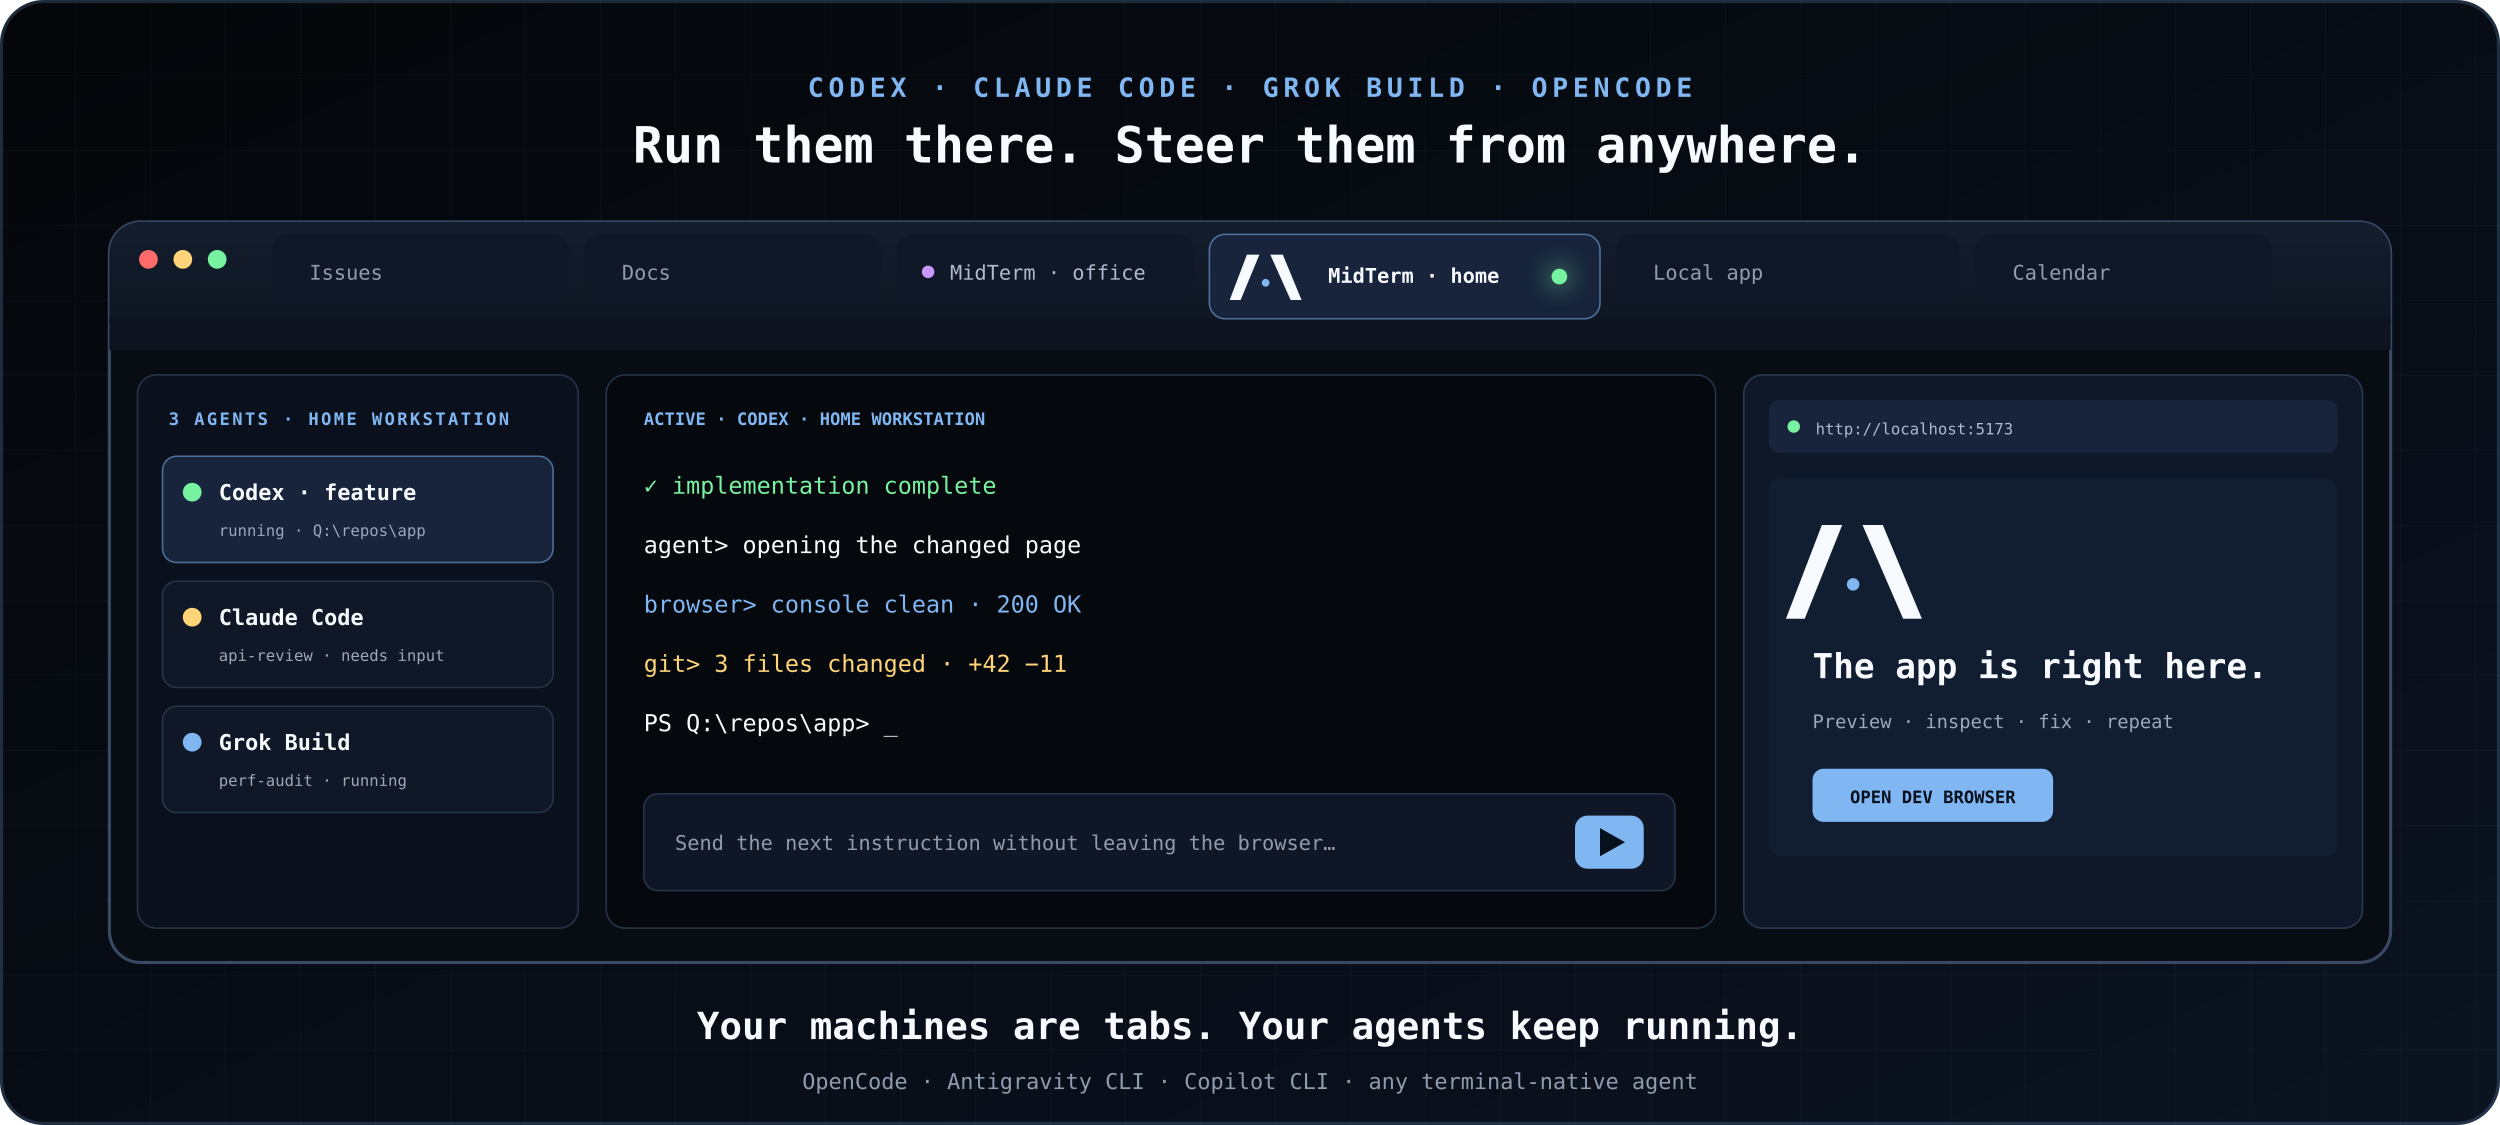
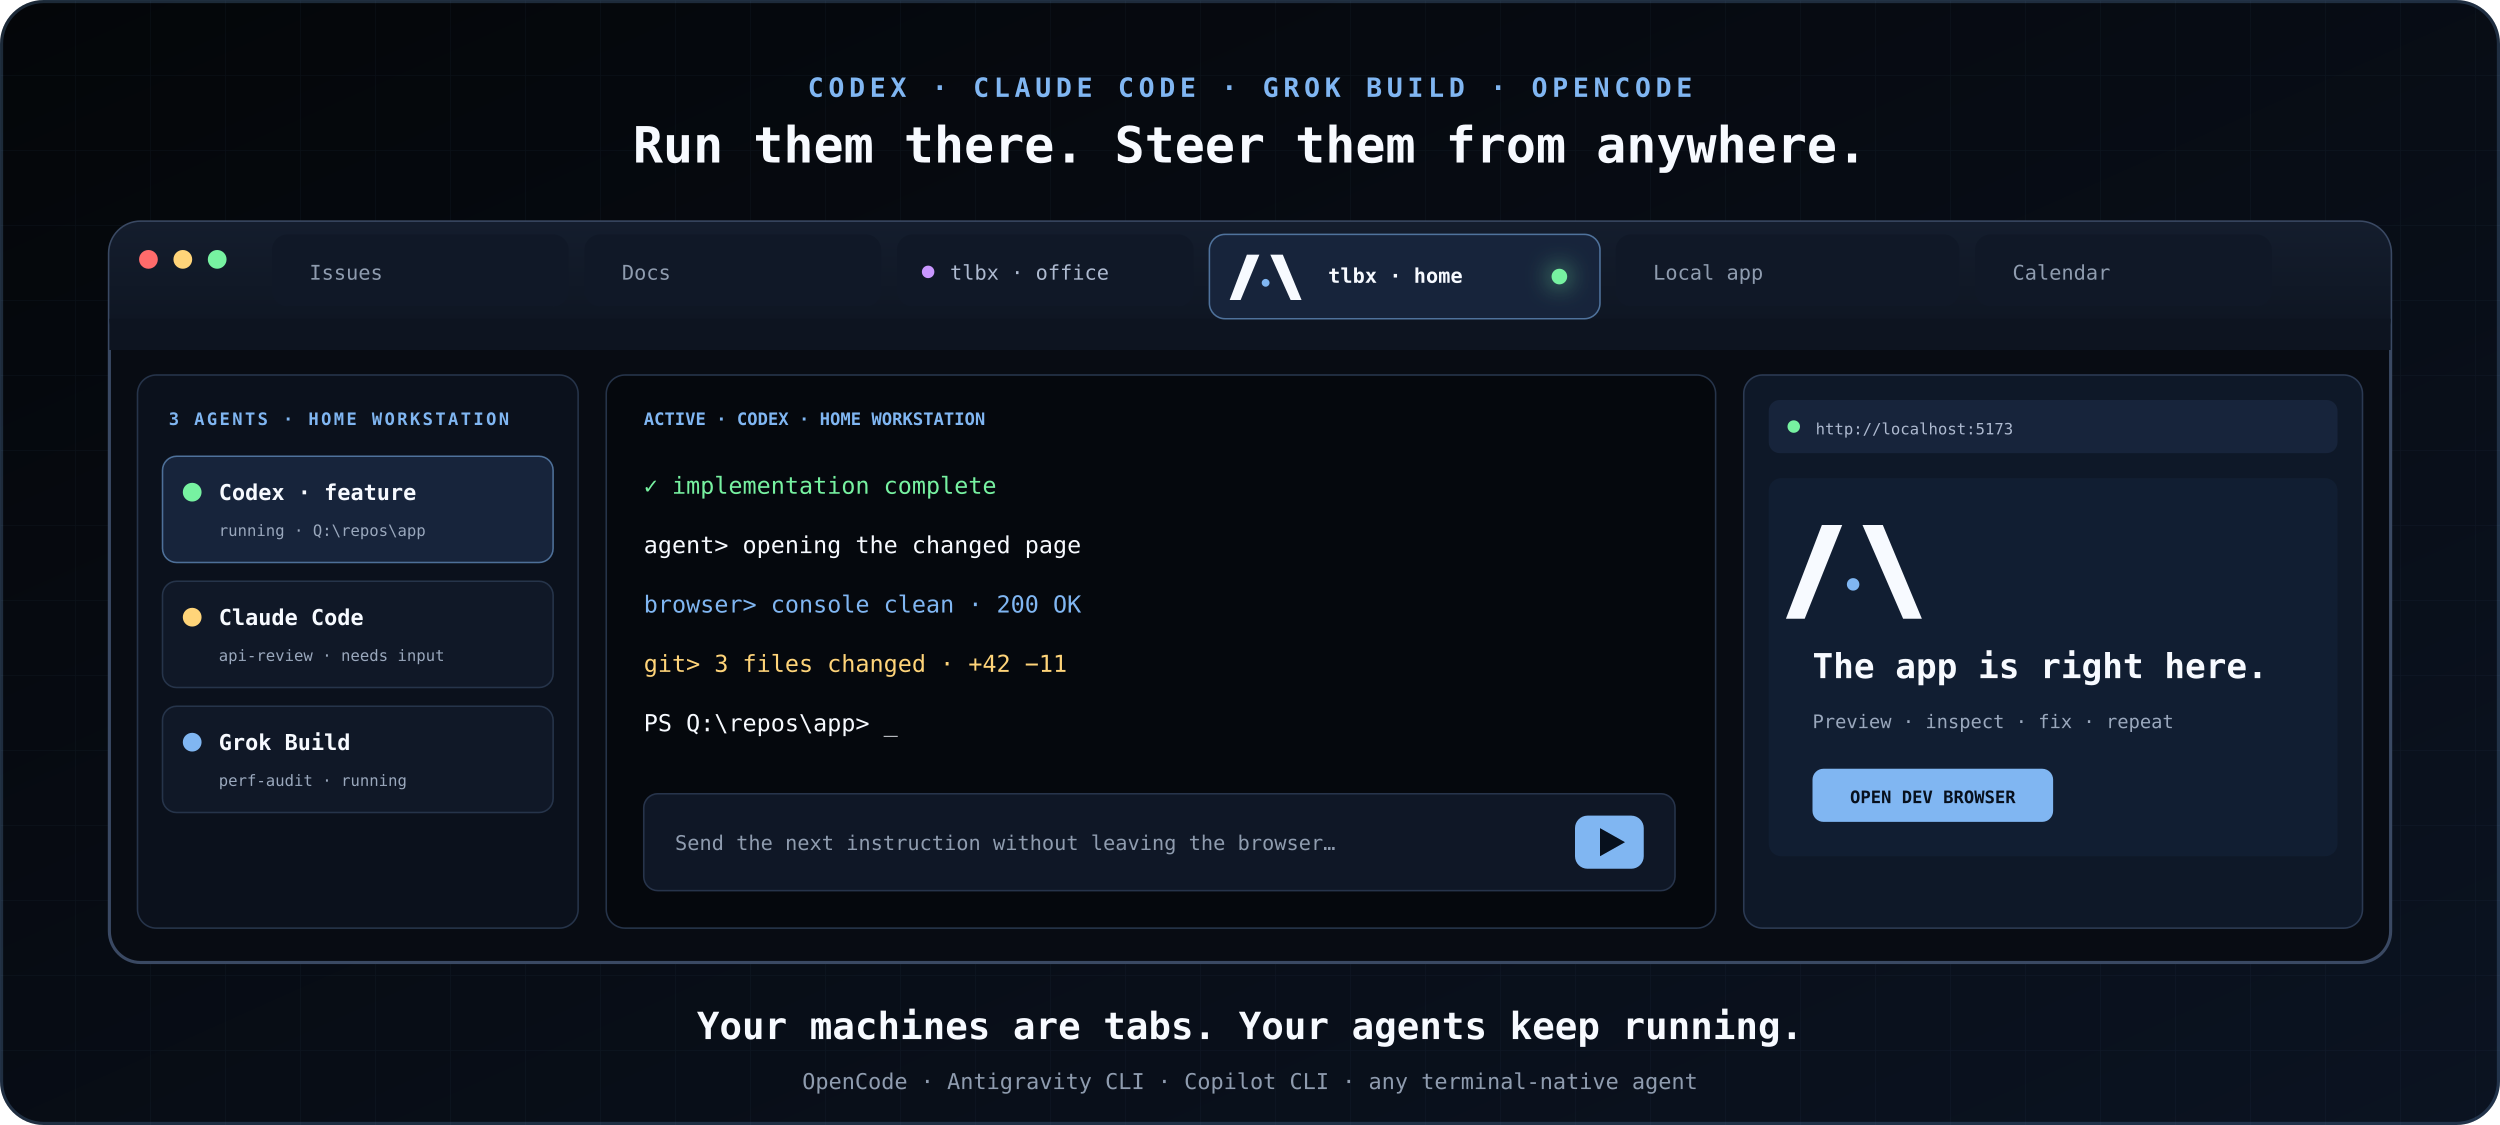
<svg xmlns="http://www.w3.org/2000/svg" width="1600" height="720" viewBox="0 0 1600 720" role="img" aria-labelledby="title desc">
  <defs>
    <linearGradient id="bg" x1="0" y1="0" x2="1" y2="1">
      <stop stop-color="#040609" />
      <stop offset="1" stop-color="#0b1321" />
    </linearGradient>
    <linearGradient id="bar" x1="0" y1="0" x2="0" y2="1">
      <stop stop-color="#141d2d" />
      <stop offset="1" stop-color="#0d1420" />
    </linearGradient>
    <pattern id="grid" width="48" height="48" patternUnits="userSpaceOnUse">
      <path d="M48 0H0V48" fill="none" stroke="#80b6f2" stroke-opacity="0.045" />
    </pattern>
    <filter id="glow" x="-200%" y="-200%" width="500%" height="500%">
      <feGaussianBlur stdDeviation="8" result="b" />
      <feMerge>
        <feMergeNode in="b" />
        <feMergeNode in="SourceGraphic" />
      </feMerge>
    </filter>
  </defs>
  <rect width="1600" height="720" rx="28" fill="url(#bg)" />
  <rect width="1600" height="720" rx="28" fill="url(#grid)" />
  <rect x="1" y="1" width="1598" height="718" rx="27" fill="none" stroke="#80b6f2" stroke-opacity="0.2" stroke-width="2" />
  <g font-family="ui-monospace, SFMono-Regular, Menlo, Consolas, monospace">
    <text x="800" y="62" fill="#80b6f2" font-size="17" text-anchor="middle" font-weight="700" letter-spacing="3">CODEX · CLAUDE CODE · GROK BUILD · OPENCODE</text>
    <text x="800" y="104" fill="#f7faff" font-size="32" text-anchor="middle" font-weight="700">Run them there. Steer them from anywhere.</text>
    <g transform="translate(70 142)">
      <rect width="1460" height="474" rx="20" fill="#080c13" stroke="#3a4963" stroke-width="2" />
      <rect width="1460" height="82" rx="20" fill="url(#bar)" />
      <rect y="62" width="1460" height="20" fill="#0d1420" />
      <circle cx="25" cy="24" r="6" fill="#ff6b6b" />
      <circle cx="47" cy="24" r="6" fill="#ffd479" />
      <circle cx="69" cy="24" r="6" fill="#77f2a1" />
      <g transform="translate(104 8)" font-size="13">
        <rect width="190" height="46" rx="10" fill="#101827" />
        <text x="24" y="29" fill="#8f9caf">Issues</text>
        <rect x="200" width="190" height="46" rx="10" fill="#101827" />
        <text x="224" y="29" fill="#8f9caf">Docs</text>
        <rect x="400" width="190" height="46" rx="10" fill="#101827" />
        <circle cx="420" cy="24" r="4" fill="#c997ff" />
-         <text x="434" y="29" fill="#aebad0">MidTerm · office</text>
+         <text x="434" y="29" fill="#aebad0">tlbx · office</text>
        <rect x="600" width="250" height="54" rx="10" fill="#17243b" stroke="#80b6f2" stroke-opacity="0.55" />
        <path d="M624 13h8l-12 29h-7zM639 13h8l12 29h-7z" fill="#f7faff" />
        <circle cx="636" cy="31" r="2.5" fill="#80b6f2" />
-         <text x="676" y="31" fill="#f7faff" font-weight="700">MidTerm · home</text>
+         <text x="676" y="31" fill="#f7faff" font-weight="700">tlbx · home</text>
        <circle cx="824" cy="27" r="5" fill="#77f2a1" filter="url(#glow)" />
        <rect x="860" width="220" height="46" rx="10" fill="#101827" />
        <text x="884" y="29" fill="#8f9caf">Local app</text>
        <rect x="1090" width="190" height="46" rx="10" fill="#101827" />
        <text x="1114" y="29" fill="#8f9caf">Calendar</text>
      </g>
      <rect x="18" y="98" width="282" height="354" rx="12" fill="#0b111c" stroke="#26344a" />
      <text x="38" y="130" fill="#80b6f2" font-size="11" font-weight="700" letter-spacing="1.5">3 AGENTS · HOME WORKSTATION</text>
      <g transform="translate(34 150)">
        <rect width="250" height="68" rx="9" fill="#17243b" stroke="#80b6f2" stroke-opacity="0.55" />
        <circle cx="19" cy="23" r="6" fill="#77f2a1" />
        <text x="36" y="28" fill="#f7faff" font-size="14" font-weight="700">Codex · feature</text>
        <text x="36" y="51" fill="#9aa8bd" font-size="10">running · Q:\repos\app</text>
      </g>
      <g transform="translate(34 230)">
        <rect width="250" height="68" rx="9" fill="#101827" stroke="#26344a" />
        <circle cx="19" cy="23" r="6" fill="#ffd479" />
        <text x="36" y="28" fill="#f7faff" font-size="14" font-weight="700">Claude Code</text>
        <text x="36" y="51" fill="#9aa8bd" font-size="10">api-review · needs input</text>
      </g>
      <g transform="translate(34 310)">
        <rect width="250" height="68" rx="9" fill="#101827" stroke="#26344a" />
        <circle cx="19" cy="23" r="6" fill="#80b6f2" />
        <text x="36" y="28" fill="#f7faff" font-size="14" font-weight="700">Grok Build</text>
        <text x="36" y="51" fill="#9aa8bd" font-size="10">perf-audit · running</text>
      </g>
      <rect x="318" y="98" width="710" height="354" rx="12" fill="#05080d" stroke="#26344a" />
      <text x="342" y="130" fill="#80b6f2" font-size="11" font-weight="700">ACTIVE · CODEX · HOME WORKSTATION</text>
      <text x="342" y="174" fill="#77f2a1" font-size="15">✓ implementation complete</text>
      <text x="342" y="212" fill="#f7faff" font-size="15">agent&gt; opening the changed page</text>
      <text x="342" y="250" fill="#80b6f2" font-size="15">browser&gt; console clean · 200 OK</text>
      <text x="342" y="288" fill="#ffd479" font-size="15">git&gt; 3 files changed · +42 −11</text>
      <text x="342" y="326" fill="#f7faff" font-size="15">PS Q:\repos\app&gt; _</text>
      <rect x="342" y="366" width="660" height="62" rx="9" fill="#0f1726" stroke="#27344b" />
      <text x="362" y="402" fill="#8f9caf" font-size="13">Send the next instruction without leaving the browser…</text>
      <rect x="938" y="380" width="44" height="34" rx="8" fill="#80b6f2" />
      <path d="M954 388l16 9-16 9z" fill="#07101d" />
      <rect x="1046" y="98" width="396" height="354" rx="12" fill="#0e1828" stroke="#2b3a53" />
      <rect x="1062" y="114" width="364" height="34" rx="7" fill="#17243b" />
      <circle cx="1078" cy="131" r="4" fill="#77f2a1" />
      <text x="1092" y="136" fill="#aebad0" font-size="10">http://localhost:5173</text>
      <rect x="1062" y="164" width="364" height="242" rx="8" fill="#111e32" />
      <path d="M1096 194h13l-24 60h-12zM1122 194h13l25 60h-12z" fill="#f7faff" />
      <circle cx="1116" cy="232" r="4" fill="#80b6f2" />
      <text x="1090" y="292" fill="#f7faff" font-size="22" font-weight="700">The app is right here.</text>
      <text x="1090" y="324" fill="#9aa8bd" font-size="12">Preview · inspect · fix · repeat</text>
      <rect x="1090" y="350" width="154" height="34" rx="7" fill="#80b6f2" />
      <text x="1167" y="372" fill="#07101d" font-size="11" text-anchor="middle" font-weight="700">OPEN DEV BROWSER</text>
    </g>
    <text x="800" y="665" fill="#f7faff" font-size="24" text-anchor="middle" font-weight="700">Your machines are tabs. Your agents keep running.</text>
    <text x="800" y="697" fill="#8f9caf" font-size="14" text-anchor="middle">OpenCode · Antigravity CLI · Copilot CLI · any terminal-native agent</text>
  </g>
</svg>
